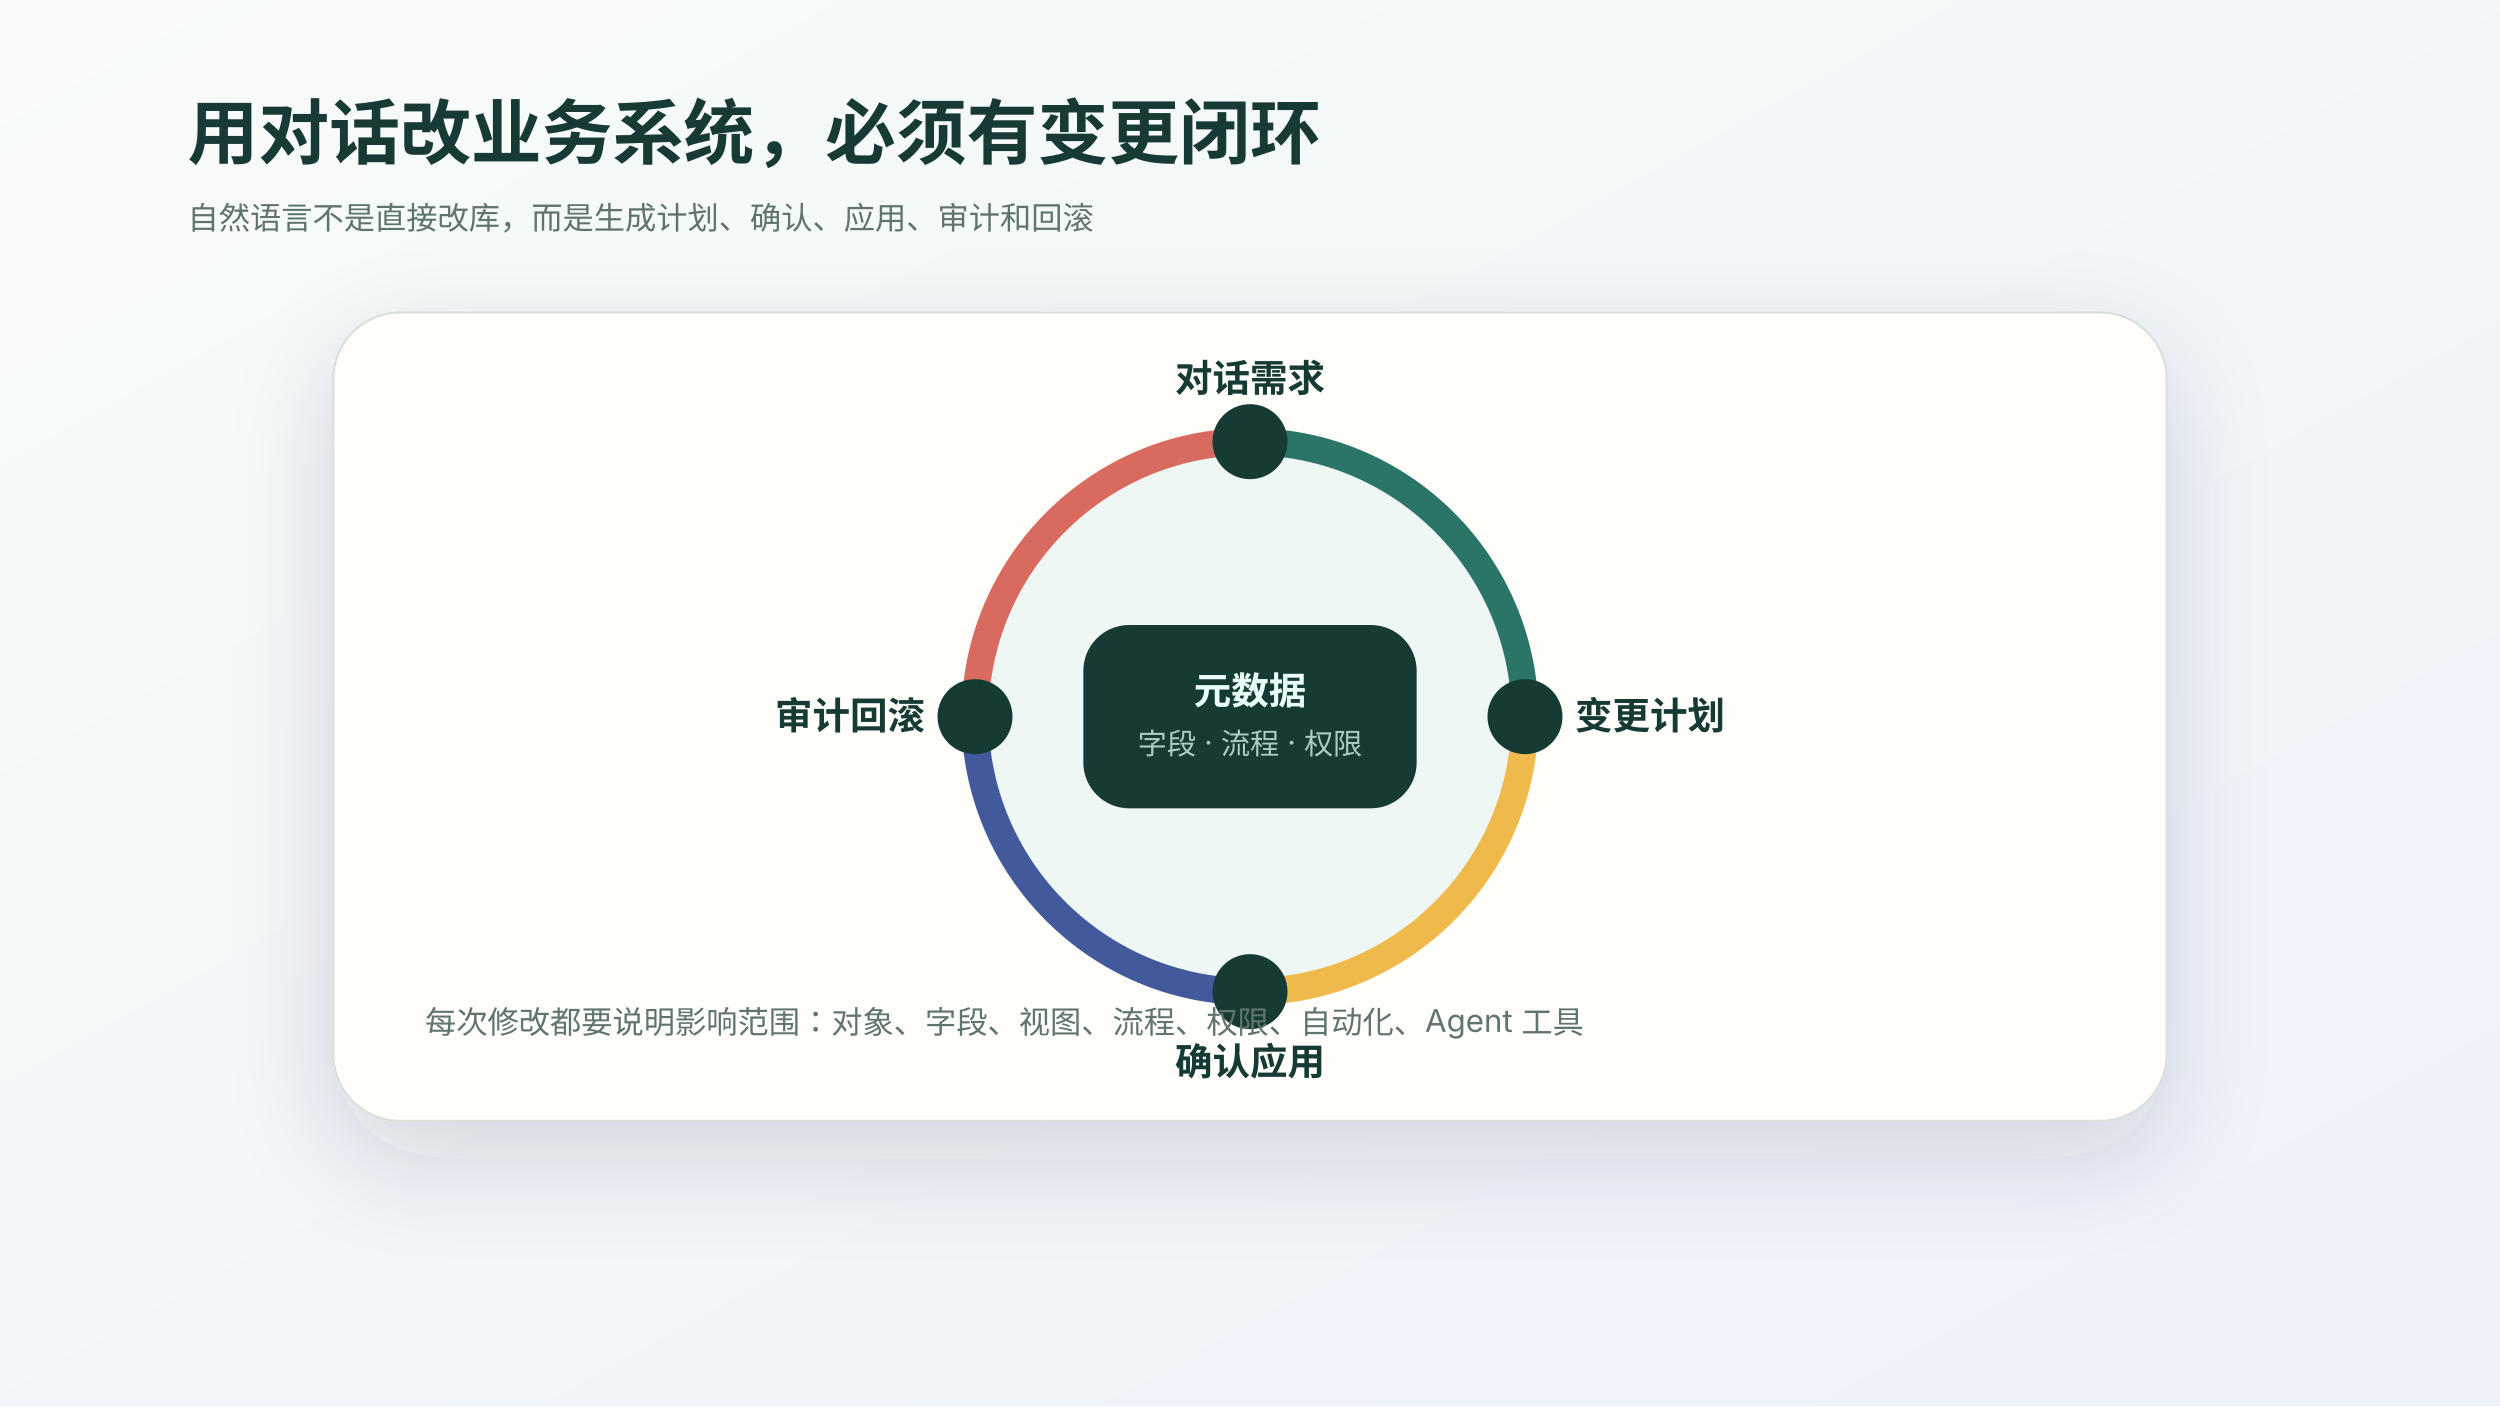
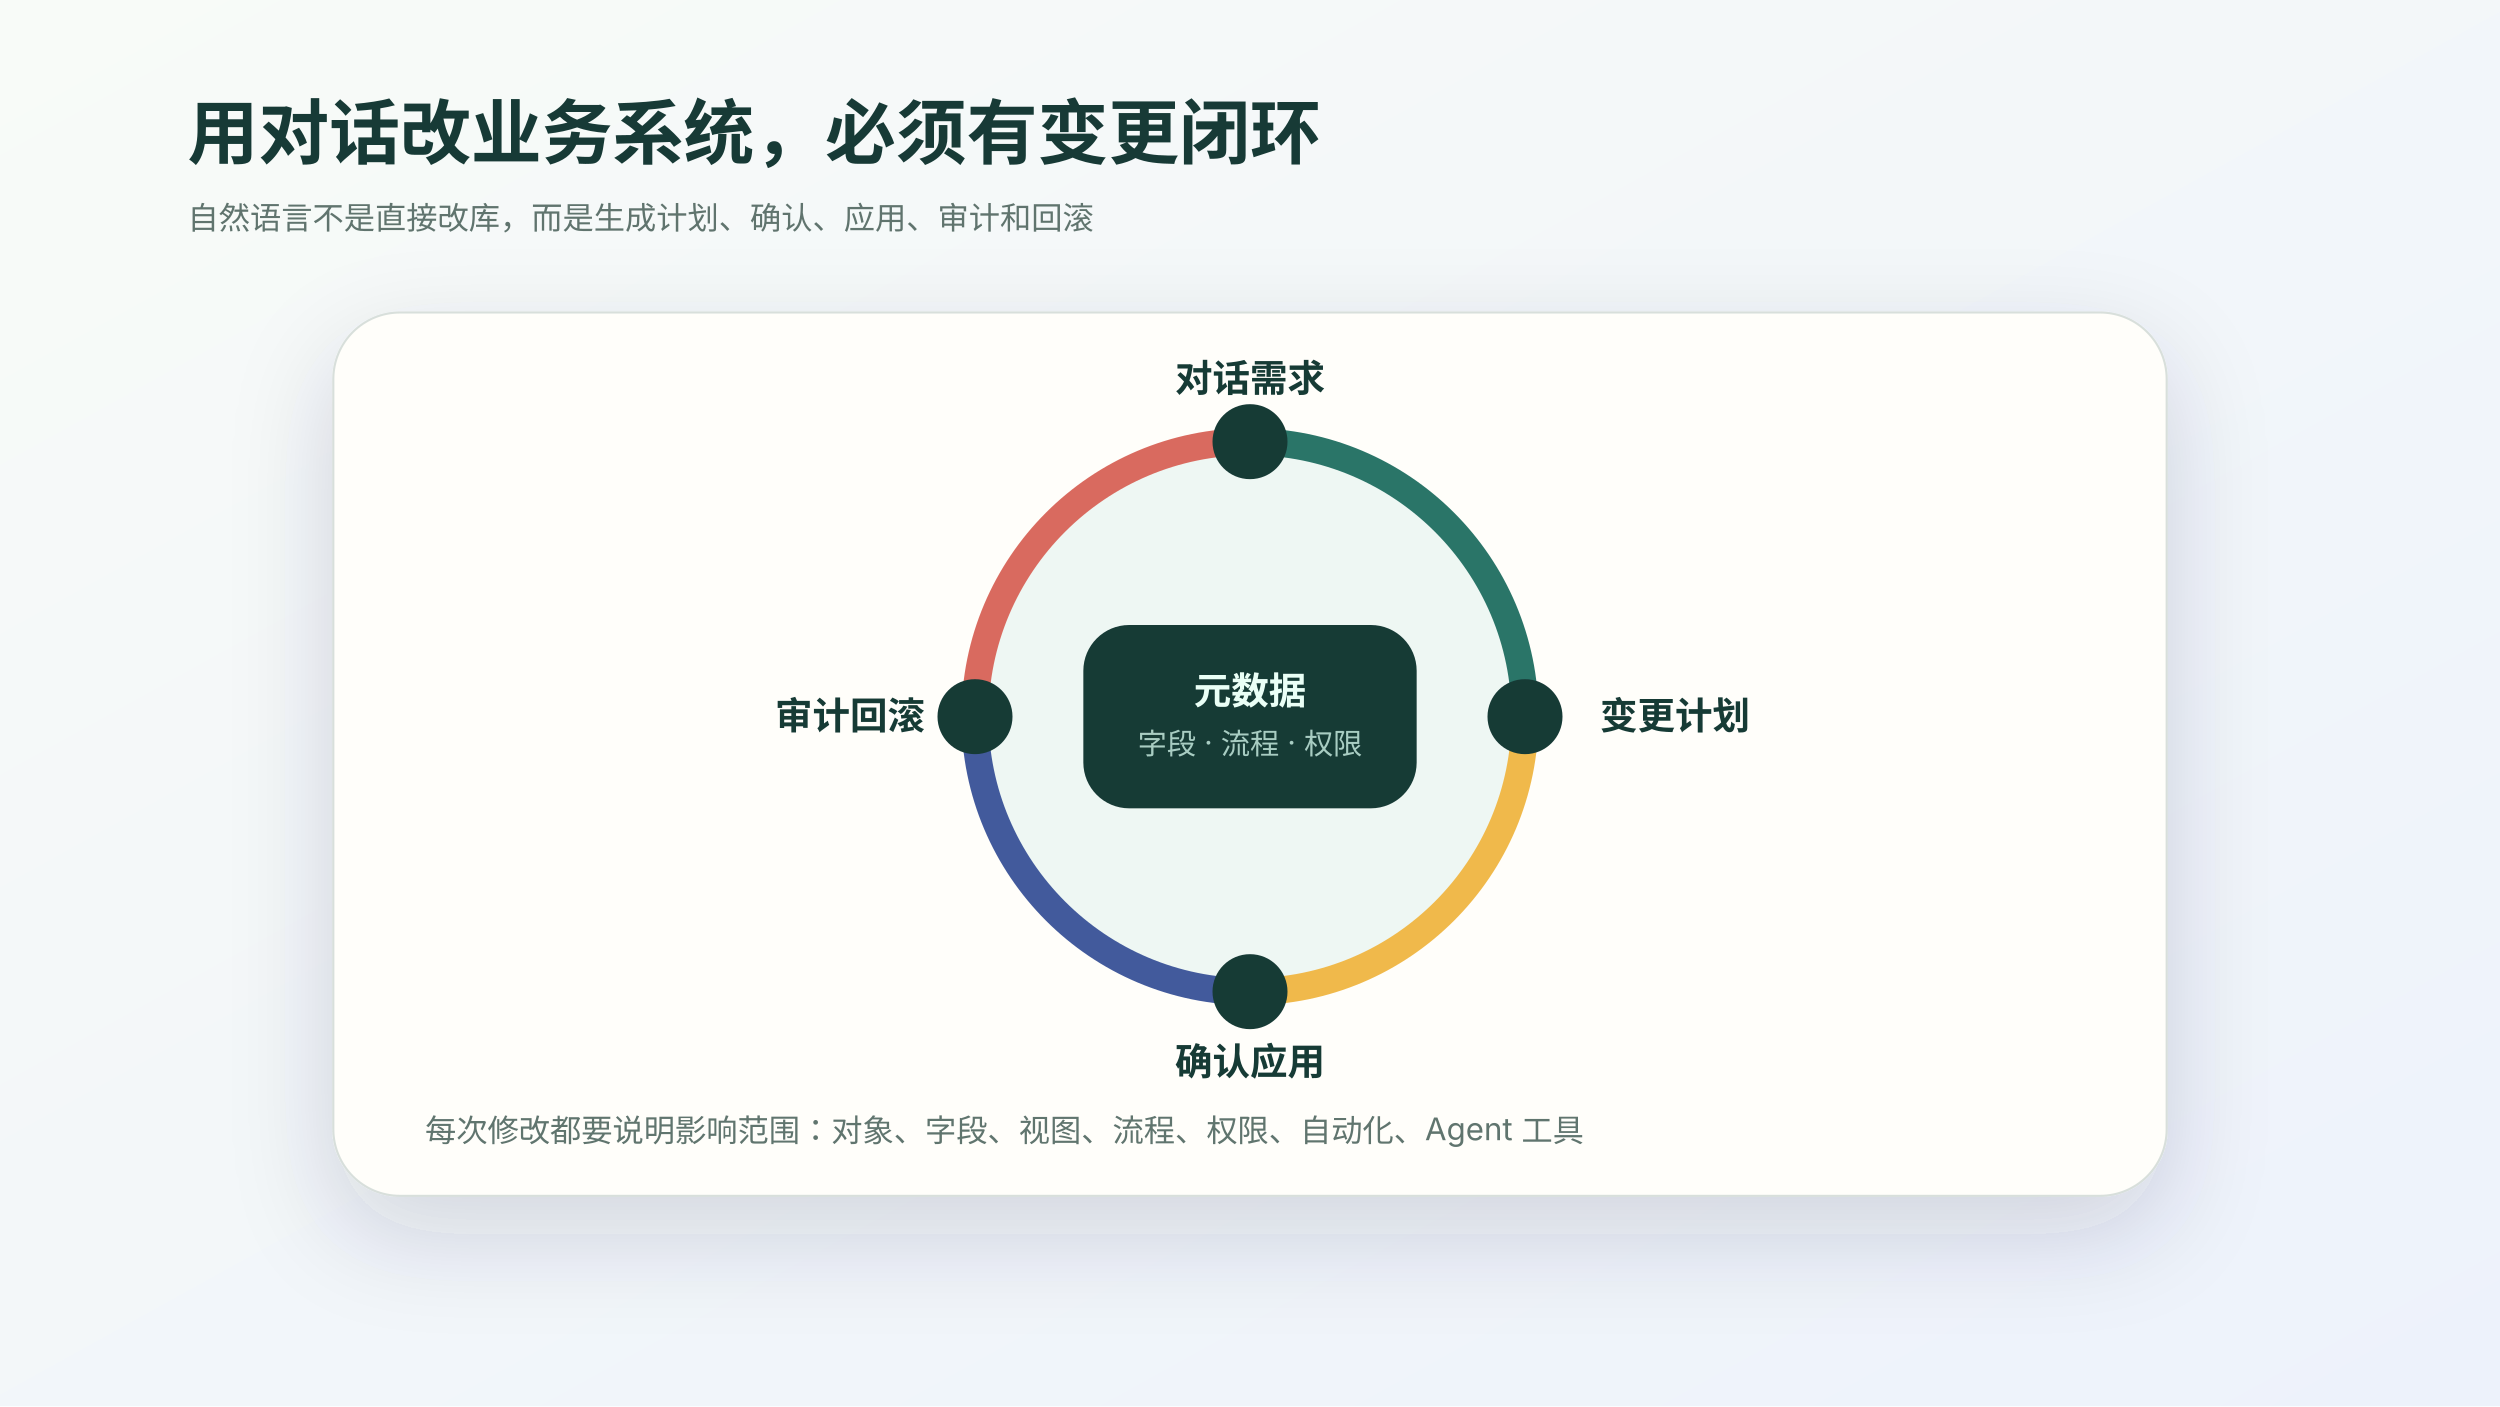
<svg xmlns="http://www.w3.org/2000/svg" viewBox="0 0 1200 675" role="img" aria-label="对话式应用迭代闭环">
  <defs>
    <linearGradient id="bg" x1="0" x2="1" y1="0" y2="1">
      <stop stop-color="#f8fbf8" />
      <stop offset="1" stop-color="#edf2fb" />
    </linearGradient>
    <filter id="shadow" x="-20%" y="-20%" width="140%" height="150%">
      <feDropShadow dx="0" dy="18" stdDeviation="24" flood-color="#26364d" flood-opacity=".16" />
    </filter>
    <style>
      text{font-family:-apple-system,BlinkMacSystemFont,"Segoe UI",sans-serif;fill:#173a36}.title{font-size:34px;font-weight:780}.label{font-size:18px;font-weight:740}.tiny{font-size:15px;fill:#60746e}.invert{fill:#eafff6}.soft{fill:#a8cdc2}
    </style>
  </defs>
  <rect width="1200" height="675" fill="url(#bg)" />
  <text x="90" y="76" class="title">用对话改业务系统，必须有变更闭环</text>
  <text x="90" y="110" class="tiny">自然语言不是直接改库，而是生成计划、确认、应用、审计和回滚</text>
  <g transform="translate(160 150)" filter="url(#shadow)">
-     <rect width="880" height="388" rx="32" fill="#fffefa" stroke="#d8dfdb" />
+     <rect width="880" height="424" rx="32" fill="#fffefa" stroke="#d8dfdb" />
    <circle cx="440" cy="194" r="132" fill="#eef7f3" stroke="#cfddd5" />
    <path d="M440 62 A132 132 0 0 1 572 194" fill="none" stroke="#2a7468" stroke-width="13" stroke-linecap="round" />
    <path d="M572 194 A132 132 0 0 1 440 326" fill="none" stroke="#f0b94b" stroke-width="13" stroke-linecap="round" />
    <path d="M440 326 A132 132 0 0 1 308 194" fill="none" stroke="#425a9c" stroke-width="13" stroke-linecap="round" />
    <path d="M308 194 A132 132 0 0 1 440 62" fill="none" stroke="#d96b5f" stroke-width="13" stroke-linecap="round" />
    <g fill="#173a36">
      <circle cx="440" cy="62" r="18" />
      <circle cx="572" cy="194" r="18" />
      <circle cx="440" cy="326" r="18" />
      <circle cx="308" cy="194" r="18" />
    </g>
    <g text-anchor="middle">
      <text x="440" y="38" class="label">对话需求</text>
-       <text x="632" y="200" class="label">变更计划</text>
+       <text x="608" y="200" text-anchor="start" class="label">变更计划</text>
      <text x="440" y="366" class="label">确认应用</text>
      <text x="248" y="200" class="label">审计回滚</text>
    </g>
    <g transform="translate(360 150)">
      <rect width="160" height="88" rx="22" fill="#173a36" />
      <text x="80" y="38" text-anchor="middle" class="invert" font-size="18" font-weight="760">元数据</text>
      <text x="80" y="62" text-anchor="middle" class="soft" font-size="14">字段 · 流程 · 权限</text>
    </g>
-     <text x="44" y="346" class="tiny">每次修改都要说明影响范围：对象、字段、视图、流程、权限、自动化、Agent 工具</text>
+     <text x="44" y="398" class="tiny">每次修改都要说明影响范围：对象、字段、视图、流程、权限、自动化、Agent 工具</text>
  </g>
</svg>
